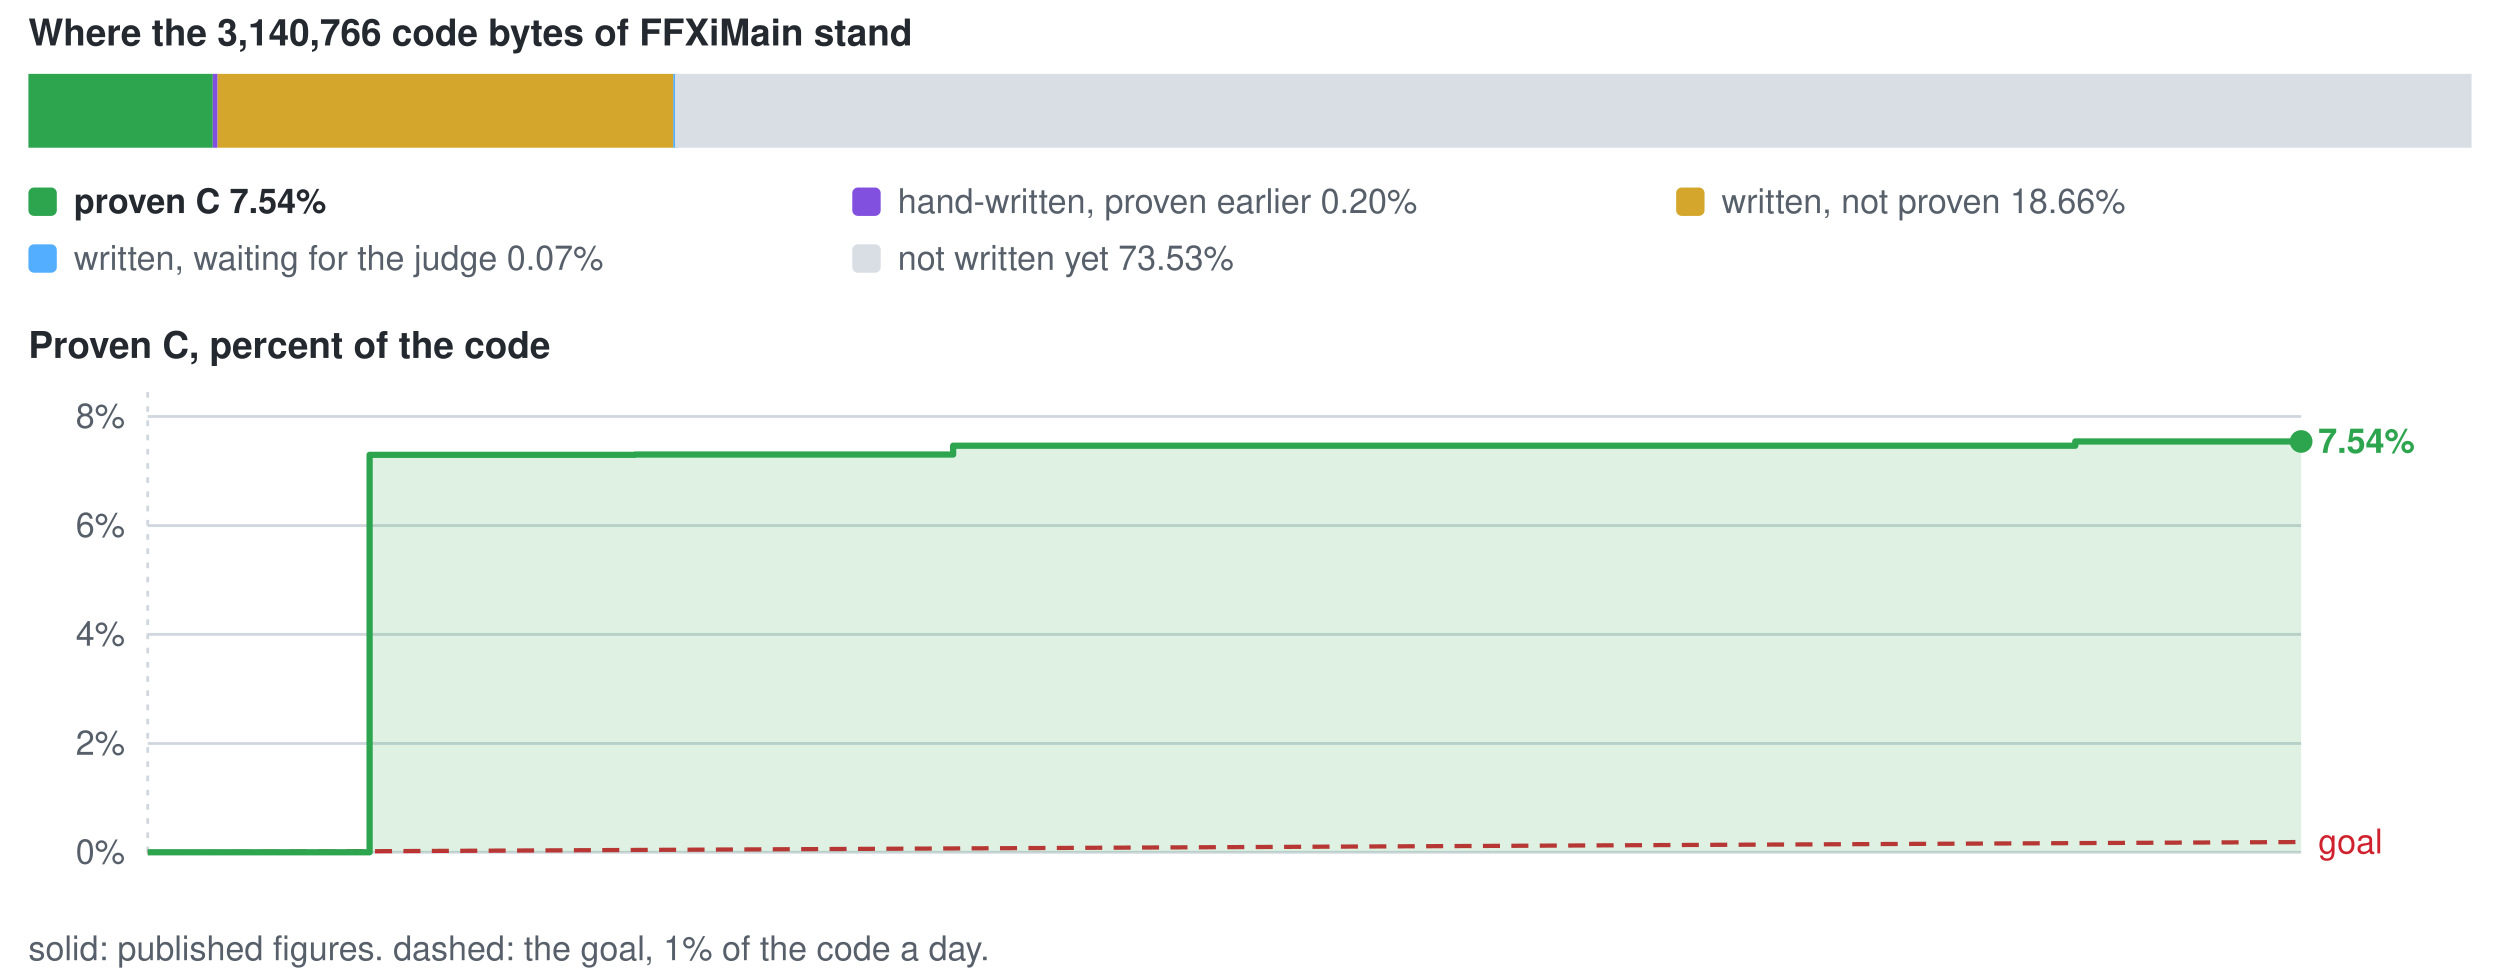
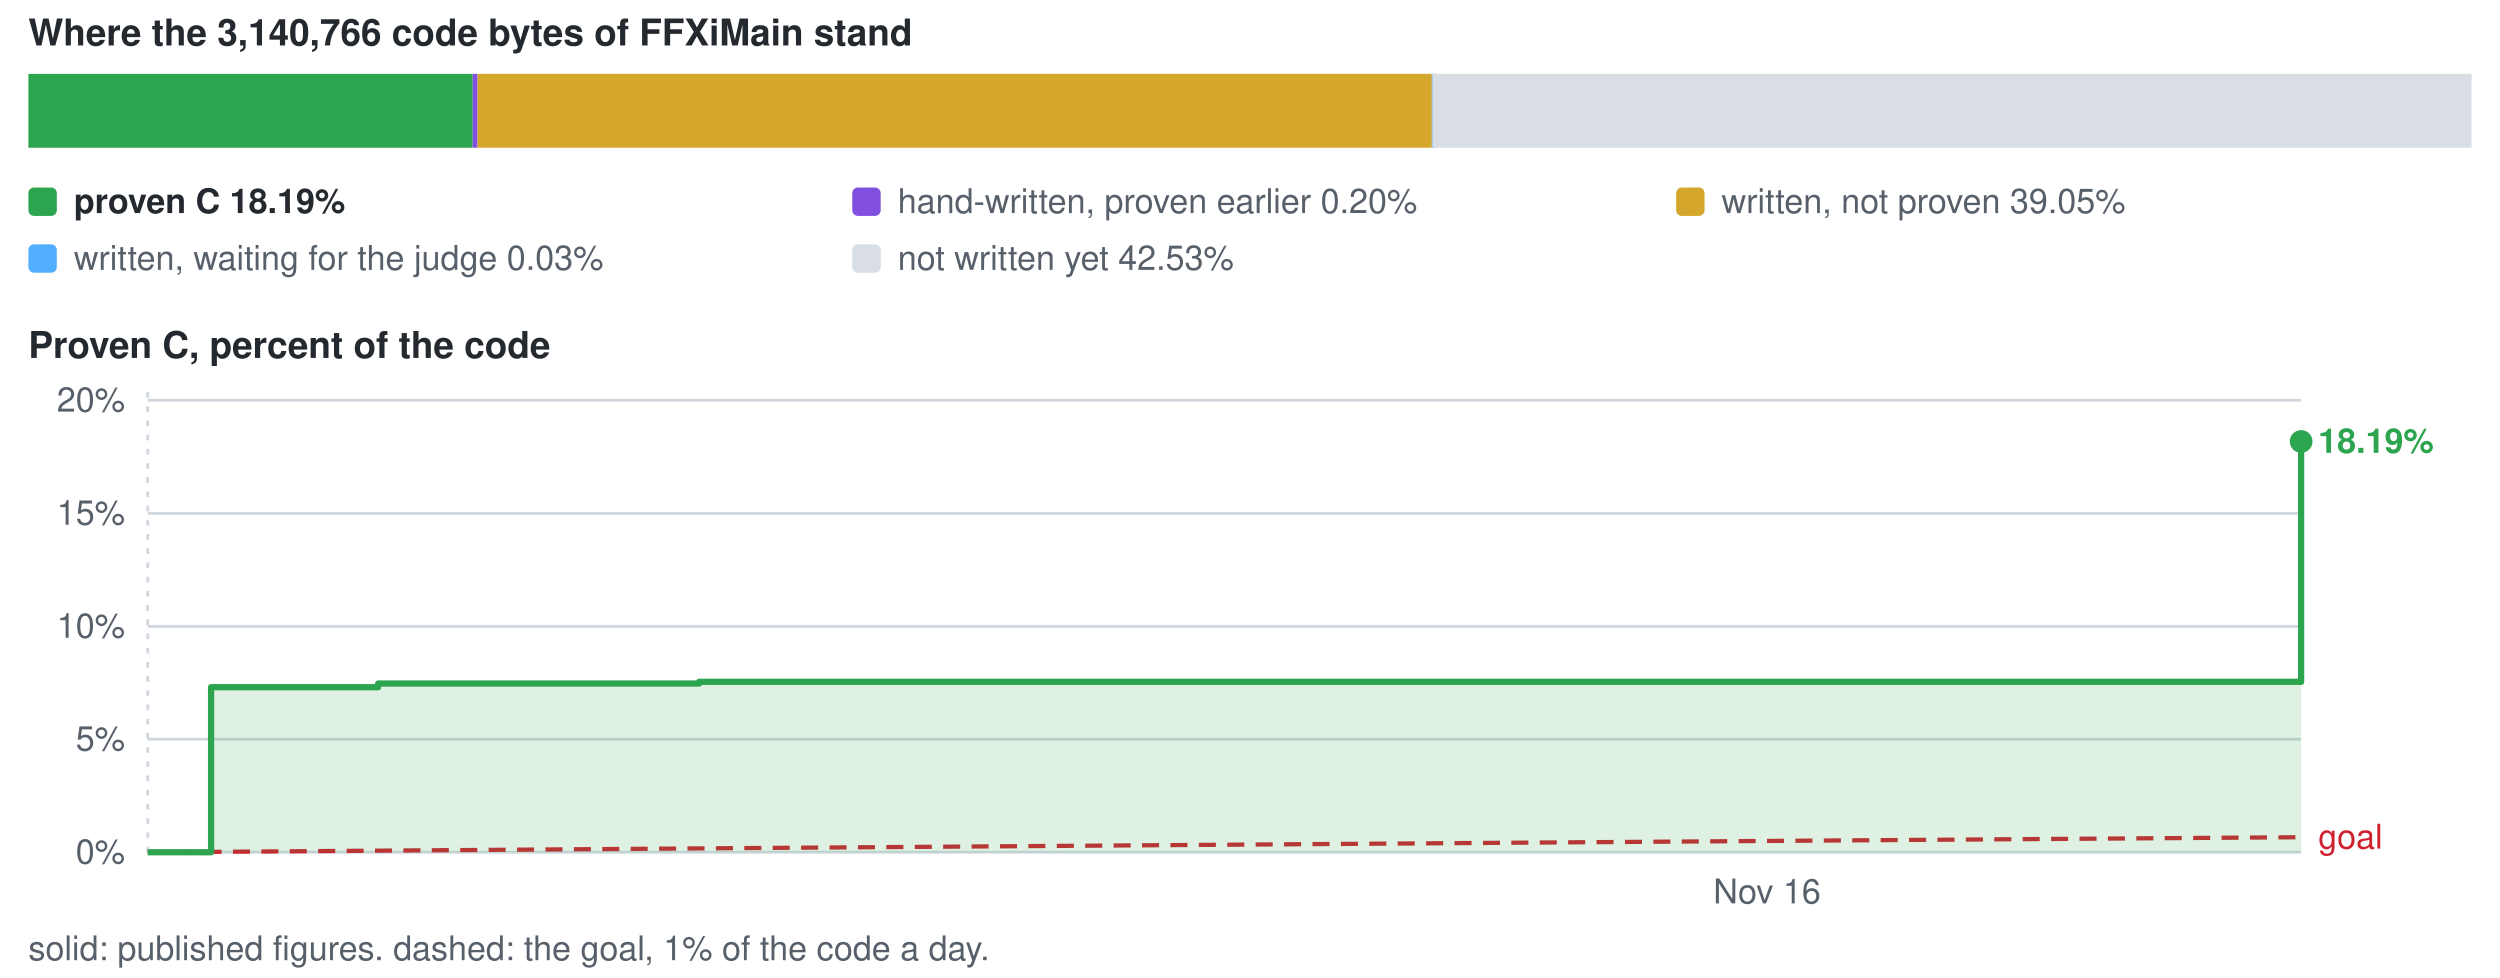
<svg xmlns="http://www.w3.org/2000/svg" viewBox="0 0 880 344" width="880" height="344" role="img" aria-label="conversion progress">
  <style>text{font-family:-apple-system,BlinkMacSystemFont,'Segoe UI',Helvetica,Arial,sans-serif;font-size:12px;fill:#57606a}.s{fill:#24292f;font-weight:600}.b{font-size:13px}</style>
  <text x="10" y="16" class="s b">Where the 3,140,766 code bytes of FFXiMain stand</text>
-   <rect x="10.0" y="26" width="64.9" height="26" fill="#2da44e" />
-   <rect x="74.9" y="26" width="1.7" height="26" fill="#8250df" />
-   <rect x="76.6" y="26" width="160.5" height="26" fill="#d4a72c" />
-   <rect x="237.0" y="26" width="1.5" height="26" fill="#54aeff" />
-   <rect x="237.6" y="26" width="632.4" height="26" fill="#d8dee4" />
+   <rect x="10.0" y="26" width="156.4" height="26" fill="#2da44e" />
+   <rect x="166.4" y="26" width="1.7" height="26" fill="#8250df" />
+   <rect x="168.1" y="26" width="335.9" height="26" fill="#d4a72c" />
+   <rect x="504.0" y="26" width="1.5" height="26" fill="#54aeff" />
+   <rect x="504.2" y="26" width="365.8" height="26" fill="#d8dee4" />
  <rect x="10" y="66" width="10" height="10" rx="2" fill="#2da44e" />
-   <text x="26" y="75" class="s">proven C 7.54%</text>
+   <text x="26" y="75" class="s">proven C 18.19%</text>
  <rect x="300" y="66" width="10" height="10" rx="2" fill="#8250df" />
  <text x="316" y="75">hand-written, proven earlier 0.20%</text>
  <rect x="590" y="66" width="10" height="10" rx="2" fill="#d4a72c" />
-   <text x="606" y="75">written, not proven 18.66%</text>
+   <text x="606" y="75">written, not proven 39.05%</text>
  <rect x="10" y="86" width="10" height="10" rx="2" fill="#54aeff" />
-   <text x="26" y="95">written, waiting for the judge 0.07%</text>
+   <text x="26" y="95">written, waiting for the judge 0.03%</text>
  <rect x="300" y="86" width="10" height="10" rx="2" fill="#d8dee4" />
-   <text x="316" y="95">not written yet 73.53%</text>
+   <text x="316" y="95">not written yet 42.53%</text>
  <text x="10" y="126" class="s b">Proven C, percent of the code</text>
  <line x1="52" y1="300.0" x2="810" y2="300.0" stroke="#d0d7de" stroke-width="1" />
  <text x="44" y="304.0" text-anchor="end">0%</text>
-   <line x1="52" y1="261.7" x2="810" y2="261.7" stroke="#d0d7de" stroke-width="1" />
-   <text x="44" y="265.7" text-anchor="end">2%</text>
-   <line x1="52" y1="223.3" x2="810" y2="223.3" stroke="#d0d7de" stroke-width="1" />
-   <text x="44" y="227.3" text-anchor="end">4%</text>
-   <line x1="52" y1="185.0" x2="810" y2="185.0" stroke="#d0d7de" stroke-width="1" />
-   <text x="44" y="189.0" text-anchor="end">6%</text>
-   <line x1="52" y1="146.6" x2="810" y2="146.6" stroke="#d0d7de" stroke-width="1" />
-   <text x="44" y="150.6" text-anchor="end">8%</text>
+   <line x1="52" y1="260.2" x2="810" y2="260.2" stroke="#d0d7de" stroke-width="1" />
+   <text x="44" y="264.2" text-anchor="end">5%</text>
+   <line x1="52" y1="220.5" x2="810" y2="220.5" stroke="#d0d7de" stroke-width="1" />
+   <text x="44" y="224.5" text-anchor="end">10%</text>
+   <line x1="52" y1="180.7" x2="810" y2="180.7" stroke="#d0d7de" stroke-width="1" />
+   <text x="44" y="184.7" text-anchor="end">15%</text>
+   <line x1="52" y1="140.9" x2="810" y2="140.9" stroke="#d0d7de" stroke-width="1" />
+   <text x="44" y="144.9" text-anchor="end">20%</text>
  <line x1="52.0" y1="138" x2="52.0" y2="300" stroke="#d0d7de" stroke-width="1" stroke-dasharray="2 3" />
-   <line x1="52.0" y1="300.0" x2="810.0" y2="296.4" stroke="#cf222e" stroke-width="1.5" stroke-dasharray="6 4" />
-   <text x="816.0" y="300.4" style="fill:#cf222e">goal</text>
-   <path d="M52.0 300.0 H130.1 V160.1 H223.5 V160.0 H335.5 V156.9 H730.5 V155.4 H810.0 V155.4 V300.0 H52.0 Z" fill="#2da44e" fill-opacity="0.16" />
-   <path d="M52.0 300.0 H130.1 V160.1 H223.5 V160.0 H335.5 V156.9 H730.5 V155.4 H810.0 V155.4" fill="none" stroke="#2da44e" stroke-width="2.2" stroke-linejoin="round" />
+   <text x="622.0" y="318" text-anchor="middle">Nov 16</text>
+   <line x1="52.0" y1="300.0" x2="810.0" y2="294.7" stroke="#cf222e" stroke-width="1.5" stroke-dasharray="6 4" />
+   <text x="816.0" y="298.7" style="fill:#cf222e">goal</text>
+   <path d="M52.0 300.0 H74.3 V241.9 H101.1 V241.9 H133.1 V240.6 H246.1 V240.0 H268.9 V240.0 H810.0 V155.4 V300.0 H52.0 Z" fill="#2da44e" fill-opacity="0.16" />
+   <path d="M52.0 300.0 H74.3 V241.9 H101.1 V241.9 H133.1 V240.6 H246.1 V240.0 H268.9 V240.0 H810.0 V155.4" fill="none" stroke="#2da44e" stroke-width="2.2" stroke-linejoin="round" />
  <circle cx="810.0" cy="155.4" r="4" fill="#2da44e" />
-   <text x="816.0" y="159.4" class="s" style="fill:#2da44e">7.54%</text>
+   <text x="816.0" y="159.4" class="s" style="fill:#2da44e">18.19%</text>
  <text x="10" y="338">solid: published figures. dashed: the goal, 1% of the code a day.</text>
</svg>
